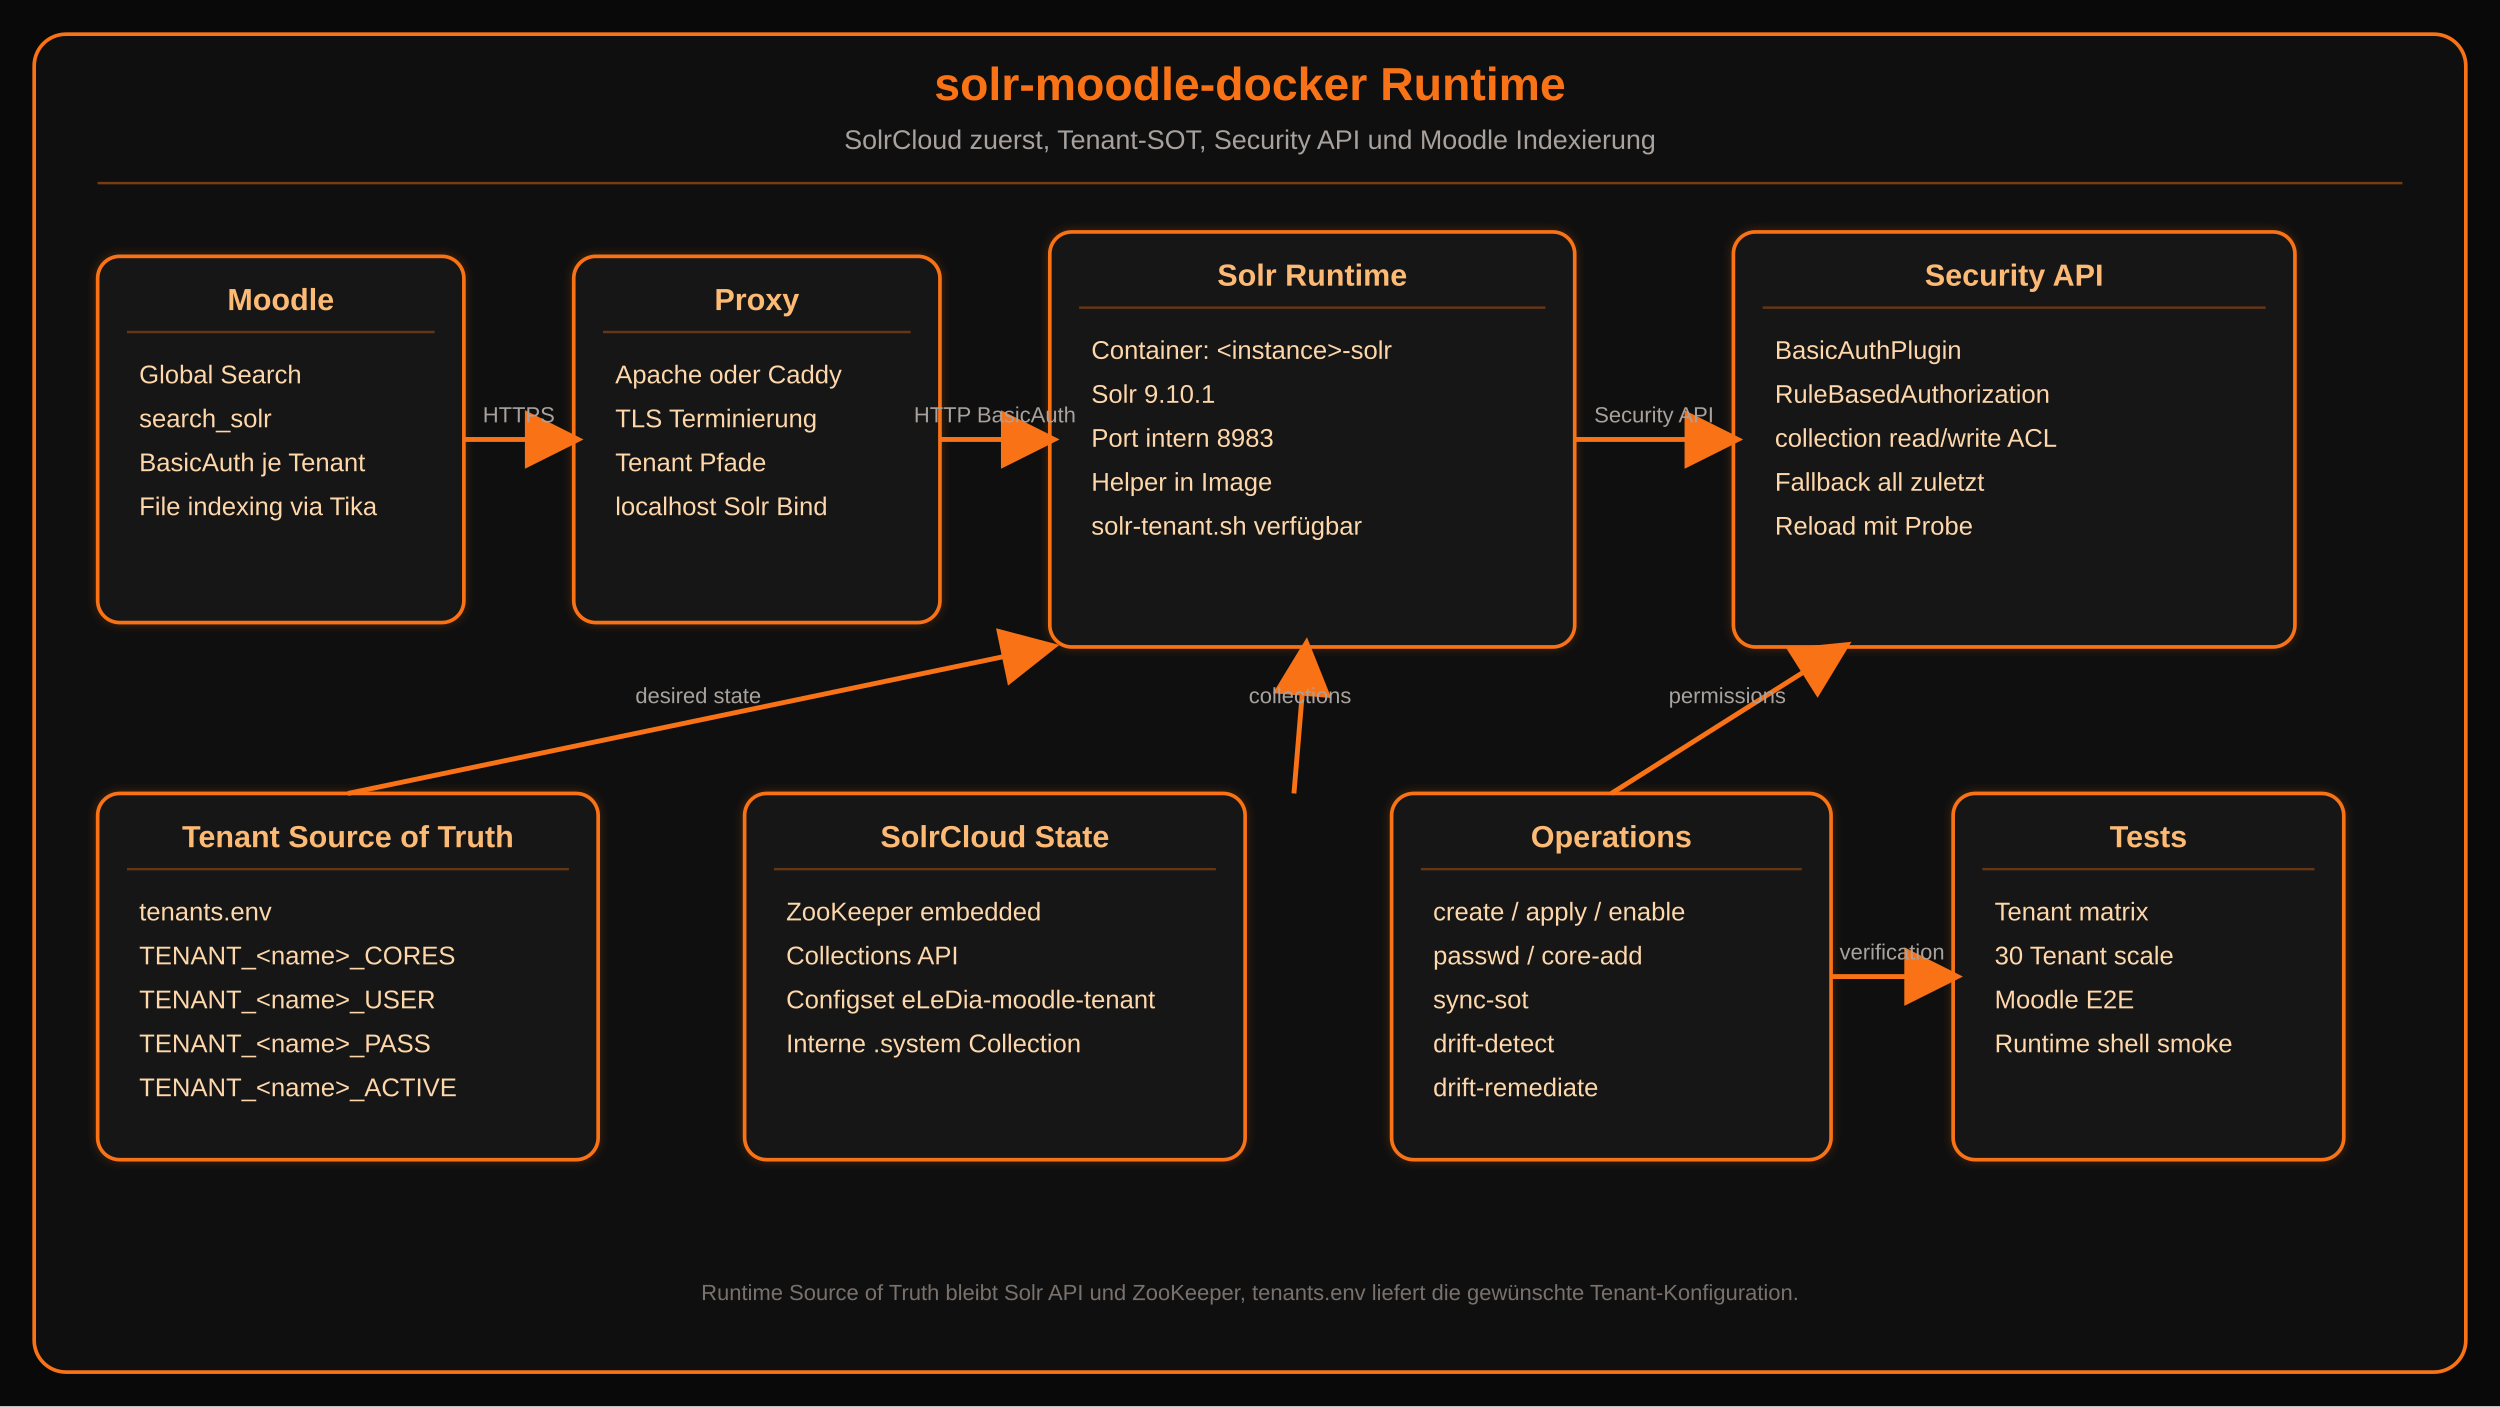
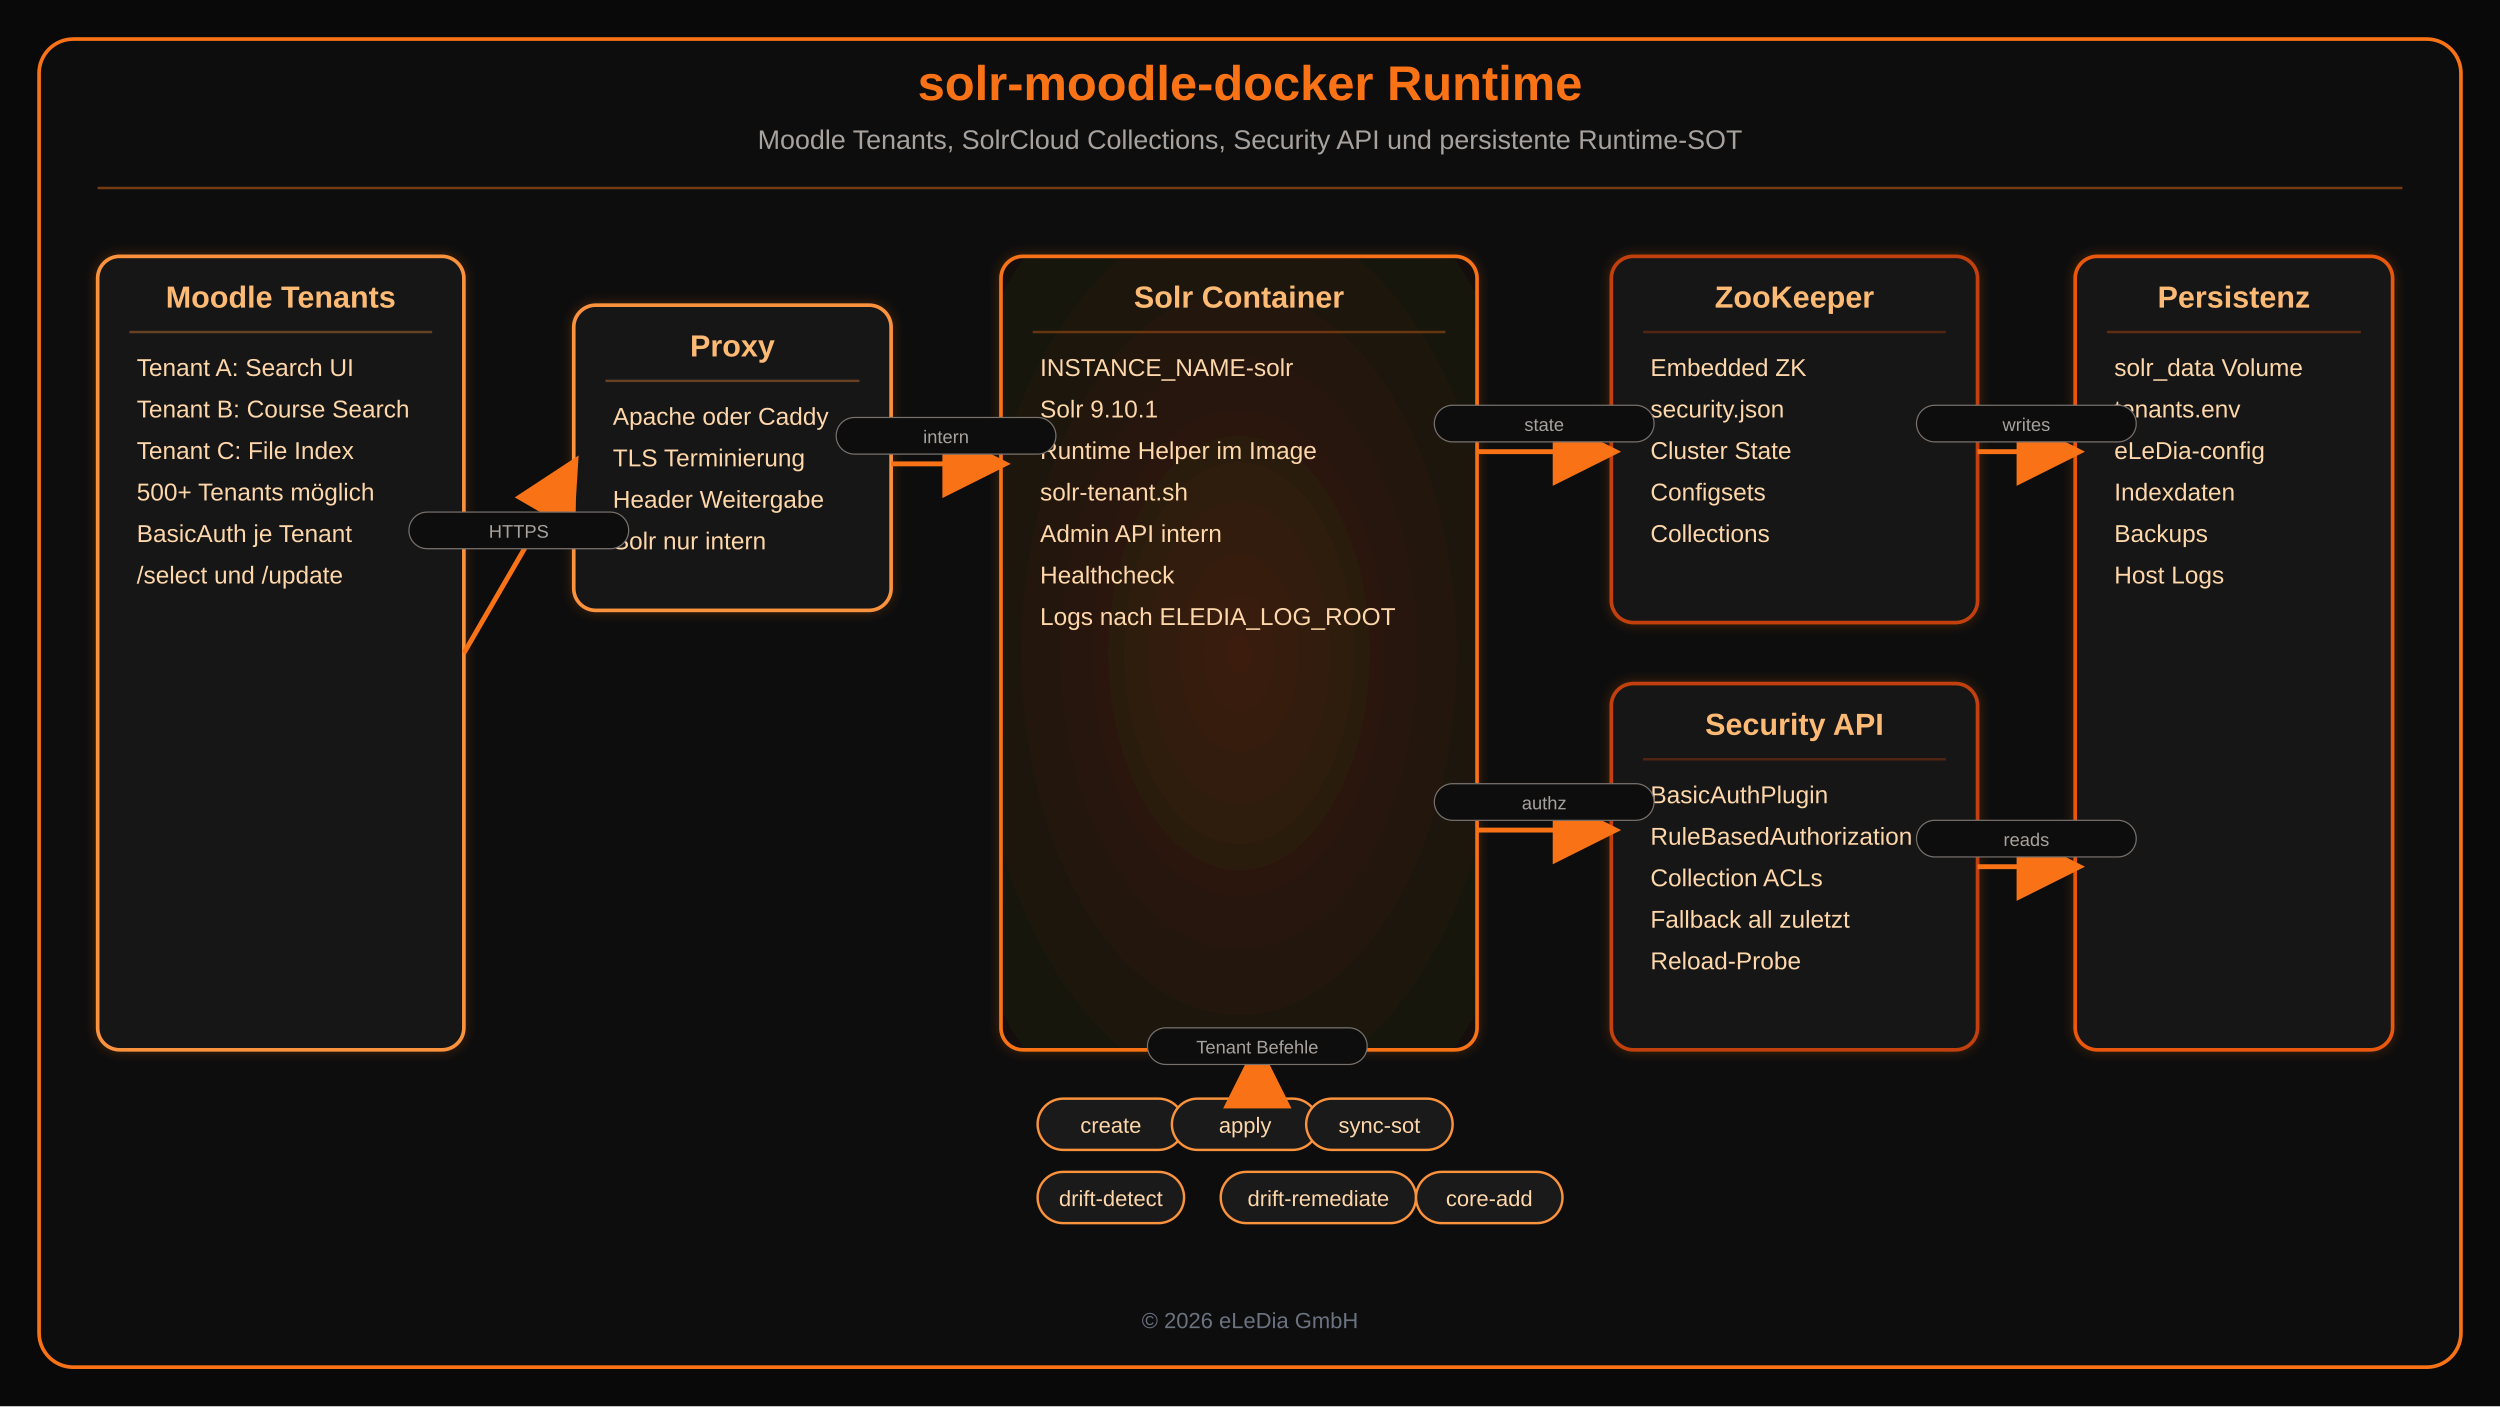
<svg xmlns="http://www.w3.org/2000/svg" viewBox="0 0 2048 1152" width="2048" height="1152" font-family="Segoe UI, Arial, sans-serif">
  <defs>
-     <marker id="arrow" markerWidth="12" markerHeight="12" refX="10" refY="6" orient="auto">
-       <path d="M0,0 L0,12 L12,6 z" fill="#f97316" />
+     <marker id="arr" markerWidth="14" markerHeight="14" refX="12" refY="7" orient="auto">
+       <path d="M0,0 L0,14 L14,7 z" fill="#f97316" />
    </marker>
-     <filter id="glow" x="-20%" y="-20%" width="140%" height="140%">
-       <feDropShadow dx="0" dy="0" stdDeviation="4" flood-color="#f97316" flood-opacity="0.25" />
+     <radialGradient id="coreGlow" cx="50%" cy="50%" r="70%">
+       <stop offset="0%" stop-color="#3b1f0f" />
+       <stop offset="100%" stop-color="#111111" />
+     </radialGradient>
+     <filter id="shadow" x="-20%" y="-20%" width="140%" height="140%">
+       <feDropShadow dx="0" dy="0" stdDeviation="5" flood-color="#f97316" flood-opacity="0.25" />
    </filter>
  </defs>
  <rect width="2048" height="1152" fill="#090909" />
-   <rect x="28" y="28" width="1992" height="1096" rx="26" fill="#0f0f0f" stroke="#f97316" stroke-width="3" />
-   <text x="1024" y="82" text-anchor="middle" fill="#f97316" font-size="38" font-weight="800">solr-moodle-docker Runtime</text>
-   <text x="1024" y="122" text-anchor="middle" fill="#a8a29e" font-size="22">SolrCloud zuerst, Tenant-SOT, Security API und Moodle Indexierung</text>
-   <line x1="80" y1="150" x2="1968" y2="150" stroke="#f97316" stroke-width="2" opacity="0.45" />
-   <rect x="80" y="210" width="300" height="300" rx="18" fill="#151515" stroke="#f97316" stroke-width="3" filter="url(#glow)" />
-   <text x="230" y="254" text-anchor="middle" fill="#fdba74" font-size="25" font-weight="800">Moodle</text>
-   <line x1="104" y1="272" x2="356" y2="272" stroke="#f97316" stroke-width="2" opacity="0.35" />
-   <text x="114" y="314" fill="#fed7aa" font-size="21">Global Search</text>
-   <text x="114" y="350" fill="#fed7aa" font-size="21">search_solr</text>
-   <text x="114" y="386" fill="#fed7aa" font-size="21">BasicAuth je Tenant</text>
-   <text x="114" y="422" fill="#fed7aa" font-size="21">File indexing via Tika</text>
-   <rect x="470" y="210" width="300" height="300" rx="18" fill="#151515" stroke="#f97316" stroke-width="3" filter="url(#glow)" />
-   <text x="620" y="254" text-anchor="middle" fill="#fdba74" font-size="25" font-weight="800">Proxy</text>
-   <line x1="494" y1="272" x2="746" y2="272" stroke="#f97316" stroke-width="2" opacity="0.35" />
-   <text x="504" y="314" fill="#fed7aa" font-size="21">Apache oder Caddy</text>
-   <text x="504" y="350" fill="#fed7aa" font-size="21">TLS Terminierung</text>
-   <text x="504" y="386" fill="#fed7aa" font-size="21">Tenant Pfade</text>
-   <text x="504" y="422" fill="#fed7aa" font-size="21">localhost Solr Bind</text>
-   <rect x="860" y="190" width="430" height="340" rx="18" fill="#151515" stroke="#f97316" stroke-width="3" filter="url(#glow)" />
-   <text x="1075" y="234" text-anchor="middle" fill="#fdba74" font-size="25" font-weight="800">Solr Runtime</text>
-   <line x1="884" y1="252" x2="1266" y2="252" stroke="#f97316" stroke-width="2" opacity="0.35" />
-   <text x="894" y="294" fill="#fed7aa" font-size="21">Container: &lt;instance&gt;-solr</text>
-   <text x="894" y="330" fill="#fed7aa" font-size="21">Solr 9.10.1</text>
-   <text x="894" y="366" fill="#fed7aa" font-size="21">Port intern 8983</text>
-   <text x="894" y="402" fill="#fed7aa" font-size="21">Helper in Image</text>
-   <text x="894" y="438" fill="#fed7aa" font-size="21">solr-tenant.sh verfügbar</text>
-   <rect x="1420" y="190" width="460" height="340" rx="18" fill="#151515" stroke="#f97316" stroke-width="3" filter="url(#glow)" />
-   <text x="1650" y="234" text-anchor="middle" fill="#fdba74" font-size="25" font-weight="800">Security API</text>
-   <line x1="1444" y1="252" x2="1856" y2="252" stroke="#f97316" stroke-width="2" opacity="0.35" />
-   <text x="1454" y="294" fill="#fed7aa" font-size="21">BasicAuthPlugin</text>
-   <text x="1454" y="330" fill="#fed7aa" font-size="21">RuleBasedAuthorization</text>
-   <text x="1454" y="366" fill="#fed7aa" font-size="21">collection read/write ACL</text>
-   <text x="1454" y="402" fill="#fed7aa" font-size="21">Fallback all zuletzt</text>
-   <text x="1454" y="438" fill="#fed7aa" font-size="21">Reload mit Probe</text>
-   <rect x="80" y="650" width="410" height="300" rx="18" fill="#151515" stroke="#f97316" stroke-width="3" filter="url(#glow)" />
-   <text x="285" y="694" text-anchor="middle" fill="#fdba74" font-size="25" font-weight="800">Tenant Source of Truth</text>
-   <line x1="104" y1="712" x2="466" y2="712" stroke="#f97316" stroke-width="2" opacity="0.35" />
-   <text x="114" y="754" fill="#fed7aa" font-size="21">tenants.env</text>
-   <text x="114" y="790" fill="#fed7aa" font-size="21">TENANT_&lt;name&gt;_CORES</text>
-   <text x="114" y="826" fill="#fed7aa" font-size="21">TENANT_&lt;name&gt;_USER</text>
-   <text x="114" y="862" fill="#fed7aa" font-size="21">TENANT_&lt;name&gt;_PASS</text>
-   <text x="114" y="898" fill="#fed7aa" font-size="21">TENANT_&lt;name&gt;_ACTIVE</text>
-   <rect x="610" y="650" width="410" height="300" rx="18" fill="#151515" stroke="#f97316" stroke-width="3" filter="url(#glow)" />
-   <text x="815" y="694" text-anchor="middle" fill="#fdba74" font-size="25" font-weight="800">SolrCloud State</text>
-   <line x1="634" y1="712" x2="996" y2="712" stroke="#f97316" stroke-width="2" opacity="0.35" />
-   <text x="644" y="754" fill="#fed7aa" font-size="21">ZooKeeper embedded</text>
-   <text x="644" y="790" fill="#fed7aa" font-size="21">Collections API</text>
-   <text x="644" y="826" fill="#fed7aa" font-size="21">Configset eLeDia-moodle-tenant</text>
-   <text x="644" y="862" fill="#fed7aa" font-size="21">Interne .system Collection</text>
-   <rect x="1140" y="650" width="360" height="300" rx="18" fill="#151515" stroke="#f97316" stroke-width="3" filter="url(#glow)" />
-   <text x="1320" y="694" text-anchor="middle" fill="#fdba74" font-size="25" font-weight="800">Operations</text>
-   <line x1="1164" y1="712" x2="1476" y2="712" stroke="#f97316" stroke-width="2" opacity="0.35" />
-   <text x="1174" y="754" fill="#fed7aa" font-size="21">create / apply / enable</text>
-   <text x="1174" y="790" fill="#fed7aa" font-size="21">passwd / core-add</text>
-   <text x="1174" y="826" fill="#fed7aa" font-size="21">sync-sot</text>
-   <text x="1174" y="862" fill="#fed7aa" font-size="21">drift-detect</text>
-   <text x="1174" y="898" fill="#fed7aa" font-size="21">drift-remediate</text>
-   <rect x="1600" y="650" width="320" height="300" rx="18" fill="#151515" stroke="#f97316" stroke-width="3" filter="url(#glow)" />
-   <text x="1760" y="694" text-anchor="middle" fill="#fdba74" font-size="25" font-weight="800">Tests</text>
-   <line x1="1624" y1="712" x2="1896" y2="712" stroke="#f97316" stroke-width="2" opacity="0.35" />
-   <text x="1634" y="754" fill="#fed7aa" font-size="21">Tenant matrix</text>
-   <text x="1634" y="790" fill="#fed7aa" font-size="21">30 Tenant scale</text>
-   <text x="1634" y="826" fill="#fed7aa" font-size="21">Moodle E2E</text>
-   <text x="1634" y="862" fill="#fed7aa" font-size="21">Runtime shell smoke</text>
-   <line x1="380" y1="360" x2="470" y2="360" stroke="#f97316" stroke-width="4" marker-end="url(#arrow)" />
-   <text x="425" y="346" text-anchor="middle" fill="#a8a29e" font-size="18">HTTPS</text>
-   <line x1="770" y1="360" x2="860" y2="360" stroke="#f97316" stroke-width="4" marker-end="url(#arrow)" />
-   <text x="815" y="346" text-anchor="middle" fill="#a8a29e" font-size="18">HTTP BasicAuth</text>
-   <line x1="1290" y1="360" x2="1420" y2="360" stroke="#f97316" stroke-width="4" marker-end="url(#arrow)" />
-   <text x="1355" y="346" text-anchor="middle" fill="#a8a29e" font-size="18">Security API</text>
-   <line x1="285" y1="650" x2="860" y2="530" stroke="#f97316" stroke-width="4" marker-end="url(#arrow)" />
-   <text x="572" y="576" text-anchor="middle" fill="#a8a29e" font-size="18">desired state</text>
-   <line x1="1060" y1="650" x2="1070" y2="530" stroke="#f97316" stroke-width="4" marker-end="url(#arrow)" />
-   <text x="1065" y="576" text-anchor="middle" fill="#a8a29e" font-size="18">collections</text>
-   <line x1="1320" y1="650" x2="1510" y2="530" stroke="#f97316" stroke-width="4" marker-end="url(#arrow)" />
-   <text x="1415" y="576" text-anchor="middle" fill="#a8a29e" font-size="18">permissions</text>
-   <line x1="1500" y1="800" x2="1600" y2="800" stroke="#f97316" stroke-width="4" marker-end="url(#arrow)" />
-   <text x="1550" y="786" text-anchor="middle" fill="#a8a29e" font-size="18">verification</text>
-   <text x="1024" y="1065" text-anchor="middle" fill="#78716c" font-size="18">Runtime Source of Truth bleibt Solr API und ZooKeeper, tenants.env liefert die gewünschte Tenant-Konfiguration.</text>
+   <rect x="32" y="32" width="1984" height="1088" rx="28" fill="#0d0d0d" stroke="#f97316" stroke-width="3" />
+   <text x="1024" y="82" text-anchor="middle" fill="#f97316" font-size="40" font-weight="800">solr-moodle-docker Runtime</text>
+   <text x="1024" y="122" text-anchor="middle" fill="#a8a29e" font-size="22">Moodle Tenants, SolrCloud Collections, Security API und persistente Runtime-SOT</text>
+   <line x1="80" y1="154" x2="1968" y2="154" stroke="#f97316" stroke-width="2" opacity="0.45" />
+   <rect x="80" y="210" width="300" height="650" rx="18" fill="#141414" stroke="#fb923c" stroke-width="3" filter="url(#shadow)" />
+   <text x="230.0" y="252" text-anchor="middle" fill="#fdba74" font-size="25" font-weight="800">Moodle Tenants</text>
+   <line x1="106" y1="272" x2="354" y2="272" stroke="#fb923c" stroke-width="2" opacity="0.35" />
+   <text x="112" y="308" fill="#fed7aa" font-size="20">Tenant A: Search UI</text>
+   <text x="112" y="342" fill="#fed7aa" font-size="20">Tenant B: Course Search</text>
+   <text x="112" y="376" fill="#fed7aa" font-size="20">Tenant C: File Index</text>
+   <text x="112" y="410" fill="#fed7aa" font-size="20">500+ Tenants möglich</text>
+   <text x="112" y="444" fill="#fed7aa" font-size="20">BasicAuth je Tenant</text>
+   <text x="112" y="478" fill="#fed7aa" font-size="20">/select und /update</text>
+   <rect x="470" y="250" width="260" height="250" rx="18" fill="#141414" stroke="#fb923c" stroke-width="3" filter="url(#shadow)" />
+   <text x="600.0" y="292" text-anchor="middle" fill="#fdba74" font-size="25" font-weight="800">Proxy</text>
+   <line x1="496" y1="312" x2="704" y2="312" stroke="#fb923c" stroke-width="2" opacity="0.35" />
+   <text x="502" y="348" fill="#fed7aa" font-size="20">Apache oder Caddy</text>
+   <text x="502" y="382" fill="#fed7aa" font-size="20">TLS Terminierung</text>
+   <text x="502" y="416" fill="#fed7aa" font-size="20">Header Weitergabe</text>
+   <text x="502" y="450" fill="#fed7aa" font-size="20">Solr nur intern</text>
+   <rect x="820" y="210" width="390" height="650" rx="18" fill="url(#coreGlow)" stroke="#f97316" stroke-width="3" filter="url(#shadow)" />
+   <text x="1015.0" y="252" text-anchor="middle" fill="#fdba74" font-size="25" font-weight="800">Solr Container</text>
+   <line x1="846" y1="272" x2="1184" y2="272" stroke="#f97316" stroke-width="2" opacity="0.35" />
+   <text x="852" y="308" fill="#fed7aa" font-size="20">INSTANCE_NAME-solr</text>
+   <text x="852" y="342" fill="#fed7aa" font-size="20">Solr 9.10.1</text>
+   <text x="852" y="376" fill="#fed7aa" font-size="20">Runtime Helper im Image</text>
+   <text x="852" y="410" fill="#fed7aa" font-size="20">solr-tenant.sh</text>
+   <text x="852" y="444" fill="#fed7aa" font-size="20">Admin API intern</text>
+   <text x="852" y="478" fill="#fed7aa" font-size="20">Healthcheck</text>
+   <text x="852" y="512" fill="#fed7aa" font-size="20">Logs nach ELEDIA_LOG_ROOT</text>
+   <rect x="1320" y="210" width="300" height="300" rx="18" fill="#141414" stroke="#c2410c" stroke-width="3" filter="url(#shadow)" />
+   <text x="1470.0" y="252" text-anchor="middle" fill="#fdba74" font-size="25" font-weight="800">ZooKeeper</text>
+   <line x1="1346" y1="272" x2="1594" y2="272" stroke="#c2410c" stroke-width="2" opacity="0.35" />
+   <text x="1352" y="308" fill="#fed7aa" font-size="20">Embedded ZK</text>
+   <text x="1352" y="342" fill="#fed7aa" font-size="20">security.json</text>
+   <text x="1352" y="376" fill="#fed7aa" font-size="20">Cluster State</text>
+   <text x="1352" y="410" fill="#fed7aa" font-size="20">Configsets</text>
+   <text x="1352" y="444" fill="#fed7aa" font-size="20">Collections</text>
+   <rect x="1320" y="560" width="300" height="300" rx="18" fill="#141414" stroke="#c2410c" stroke-width="3" filter="url(#shadow)" />
+   <text x="1470.0" y="602" text-anchor="middle" fill="#fdba74" font-size="25" font-weight="800">Security API</text>
+   <line x1="1346" y1="622" x2="1594" y2="622" stroke="#c2410c" stroke-width="2" opacity="0.35" />
+   <text x="1352" y="658" fill="#fed7aa" font-size="20">BasicAuthPlugin</text>
+   <text x="1352" y="692" fill="#fed7aa" font-size="20">RuleBasedAuthorization</text>
+   <text x="1352" y="726" fill="#fed7aa" font-size="20">Collection ACLs</text>
+   <text x="1352" y="760" fill="#fed7aa" font-size="20">Fallback all zuletzt</text>
+   <text x="1352" y="794" fill="#fed7aa" font-size="20">Reload-Probe</text>
+   <rect x="1700" y="210" width="260" height="650" rx="18" fill="#141414" stroke="#ea580c" stroke-width="3" filter="url(#shadow)" />
+   <text x="1830.0" y="252" text-anchor="middle" fill="#fdba74" font-size="25" font-weight="800">Persistenz</text>
+   <line x1="1726" y1="272" x2="1934" y2="272" stroke="#ea580c" stroke-width="2" opacity="0.35" />
+   <text x="1732" y="308" fill="#fed7aa" font-size="20">solr_data Volume</text>
+   <text x="1732" y="342" fill="#fed7aa" font-size="20">tenants.env</text>
+   <text x="1732" y="376" fill="#fed7aa" font-size="20">eLeDia-config</text>
+   <text x="1732" y="410" fill="#fed7aa" font-size="20">Indexdaten</text>
+   <text x="1732" y="444" fill="#fed7aa" font-size="20">Backups</text>
+   <text x="1732" y="478" fill="#fed7aa" font-size="20">Host Logs</text>
+   <line x1="380" y1="535" x2="470" y2="380" stroke="#f97316" stroke-width="4" marker-end="url(#arr)" />
+   <rect x="335.0" y="419.5" width="180" height="30" rx="15" fill="#0d0d0d" stroke="#78716c" stroke-width="1" />
+   <text x="425.0" y="440.5" text-anchor="middle" fill="#a8a29e" font-size="15">HTTPS</text>
+   <line x1="730" y1="380" x2="820" y2="380" stroke="#f97316" stroke-width="4" marker-end="url(#arr)" />
+   <rect x="685.0" y="342.0" width="180" height="30" rx="15" fill="#0d0d0d" stroke="#78716c" stroke-width="1" />
+   <text x="775.0" y="363.0" text-anchor="middle" fill="#a8a29e" font-size="15">intern</text>
+   <line x1="1210" y1="370" x2="1320" y2="370" stroke="#f97316" stroke-width="4" marker-end="url(#arr)" />
+   <rect x="1175.0" y="332.0" width="180" height="30" rx="15" fill="#0d0d0d" stroke="#78716c" stroke-width="1" />
+   <text x="1265.0" y="353.0" text-anchor="middle" fill="#a8a29e" font-size="15">state</text>
+   <line x1="1210" y1="680" x2="1320" y2="680" stroke="#f97316" stroke-width="4" marker-end="url(#arr)" />
+   <rect x="1175.0" y="642.0" width="180" height="30" rx="15" fill="#0d0d0d" stroke="#78716c" stroke-width="1" />
+   <text x="1265.0" y="663.0" text-anchor="middle" fill="#a8a29e" font-size="15">authz</text>
+   <line x1="1620" y1="370" x2="1700" y2="370" stroke="#f97316" stroke-width="4" marker-end="url(#arr)" />
+   <rect x="1570.0" y="332.0" width="180" height="30" rx="15" fill="#0d0d0d" stroke="#78716c" stroke-width="1" />
+   <text x="1660.0" y="353.0" text-anchor="middle" fill="#a8a29e" font-size="15">writes</text>
+   <line x1="1620" y1="710" x2="1700" y2="710" stroke="#f97316" stroke-width="4" marker-end="url(#arr)" />
+   <rect x="1570.0" y="672.0" width="180" height="30" rx="15" fill="#0d0d0d" stroke="#78716c" stroke-width="1" />
+   <text x="1660.0" y="693.0" text-anchor="middle" fill="#a8a29e" font-size="15">reads</text>
+   <rect x="850" y="900" width="120" height="42" rx="21" fill="#1a1a1a" stroke="#fb923c" stroke-width="2" />
+   <text x="910.0" y="928" text-anchor="middle" fill="#fed7aa" font-size="18">create</text>
+   <rect x="960" y="900" width="120" height="42" rx="21" fill="#1a1a1a" stroke="#fb923c" stroke-width="2" />
+   <text x="1020.0" y="928" text-anchor="middle" fill="#fed7aa" font-size="18">apply</text>
+   <rect x="1070" y="900" width="120" height="42" rx="21" fill="#1a1a1a" stroke="#fb923c" stroke-width="2" />
+   <text x="1130.0" y="928" text-anchor="middle" fill="#fed7aa" font-size="18">sync-sot</text>
+   <rect x="850" y="960" width="120" height="42" rx="21" fill="#1a1a1a" stroke="#fb923c" stroke-width="2" />
+   <text x="910.0" y="988" text-anchor="middle" fill="#fed7aa" font-size="18">drift-detect</text>
+   <rect x="1000" y="960" width="160" height="42" rx="21" fill="#1a1a1a" stroke="#fb923c" stroke-width="2" />
+   <text x="1080.0" y="988" text-anchor="middle" fill="#fed7aa" font-size="18">drift-remediate</text>
+   <rect x="1160" y="960" width="120" height="42" rx="21" fill="#1a1a1a" stroke="#fb923c" stroke-width="2" />
+   <text x="1220.0" y="988" text-anchor="middle" fill="#fed7aa" font-size="18">core-add</text>
+   <line x1="1030" y1="900" x2="1030" y2="860" stroke="#f97316" stroke-width="4" marker-end="url(#arr)" />
+   <rect x="940.0" y="842.0" width="180" height="30" rx="15" fill="#0d0d0d" stroke="#78716c" stroke-width="1" />
+   <text x="1030.0" y="863.0" text-anchor="middle" fill="#a8a29e" font-size="15">Tenant Befehle</text>
+   <text x="1024" y="1088" text-anchor="middle" fill="#6b7280" font-size="18">© 2026 eLeDia GmbH</text>
</svg>
